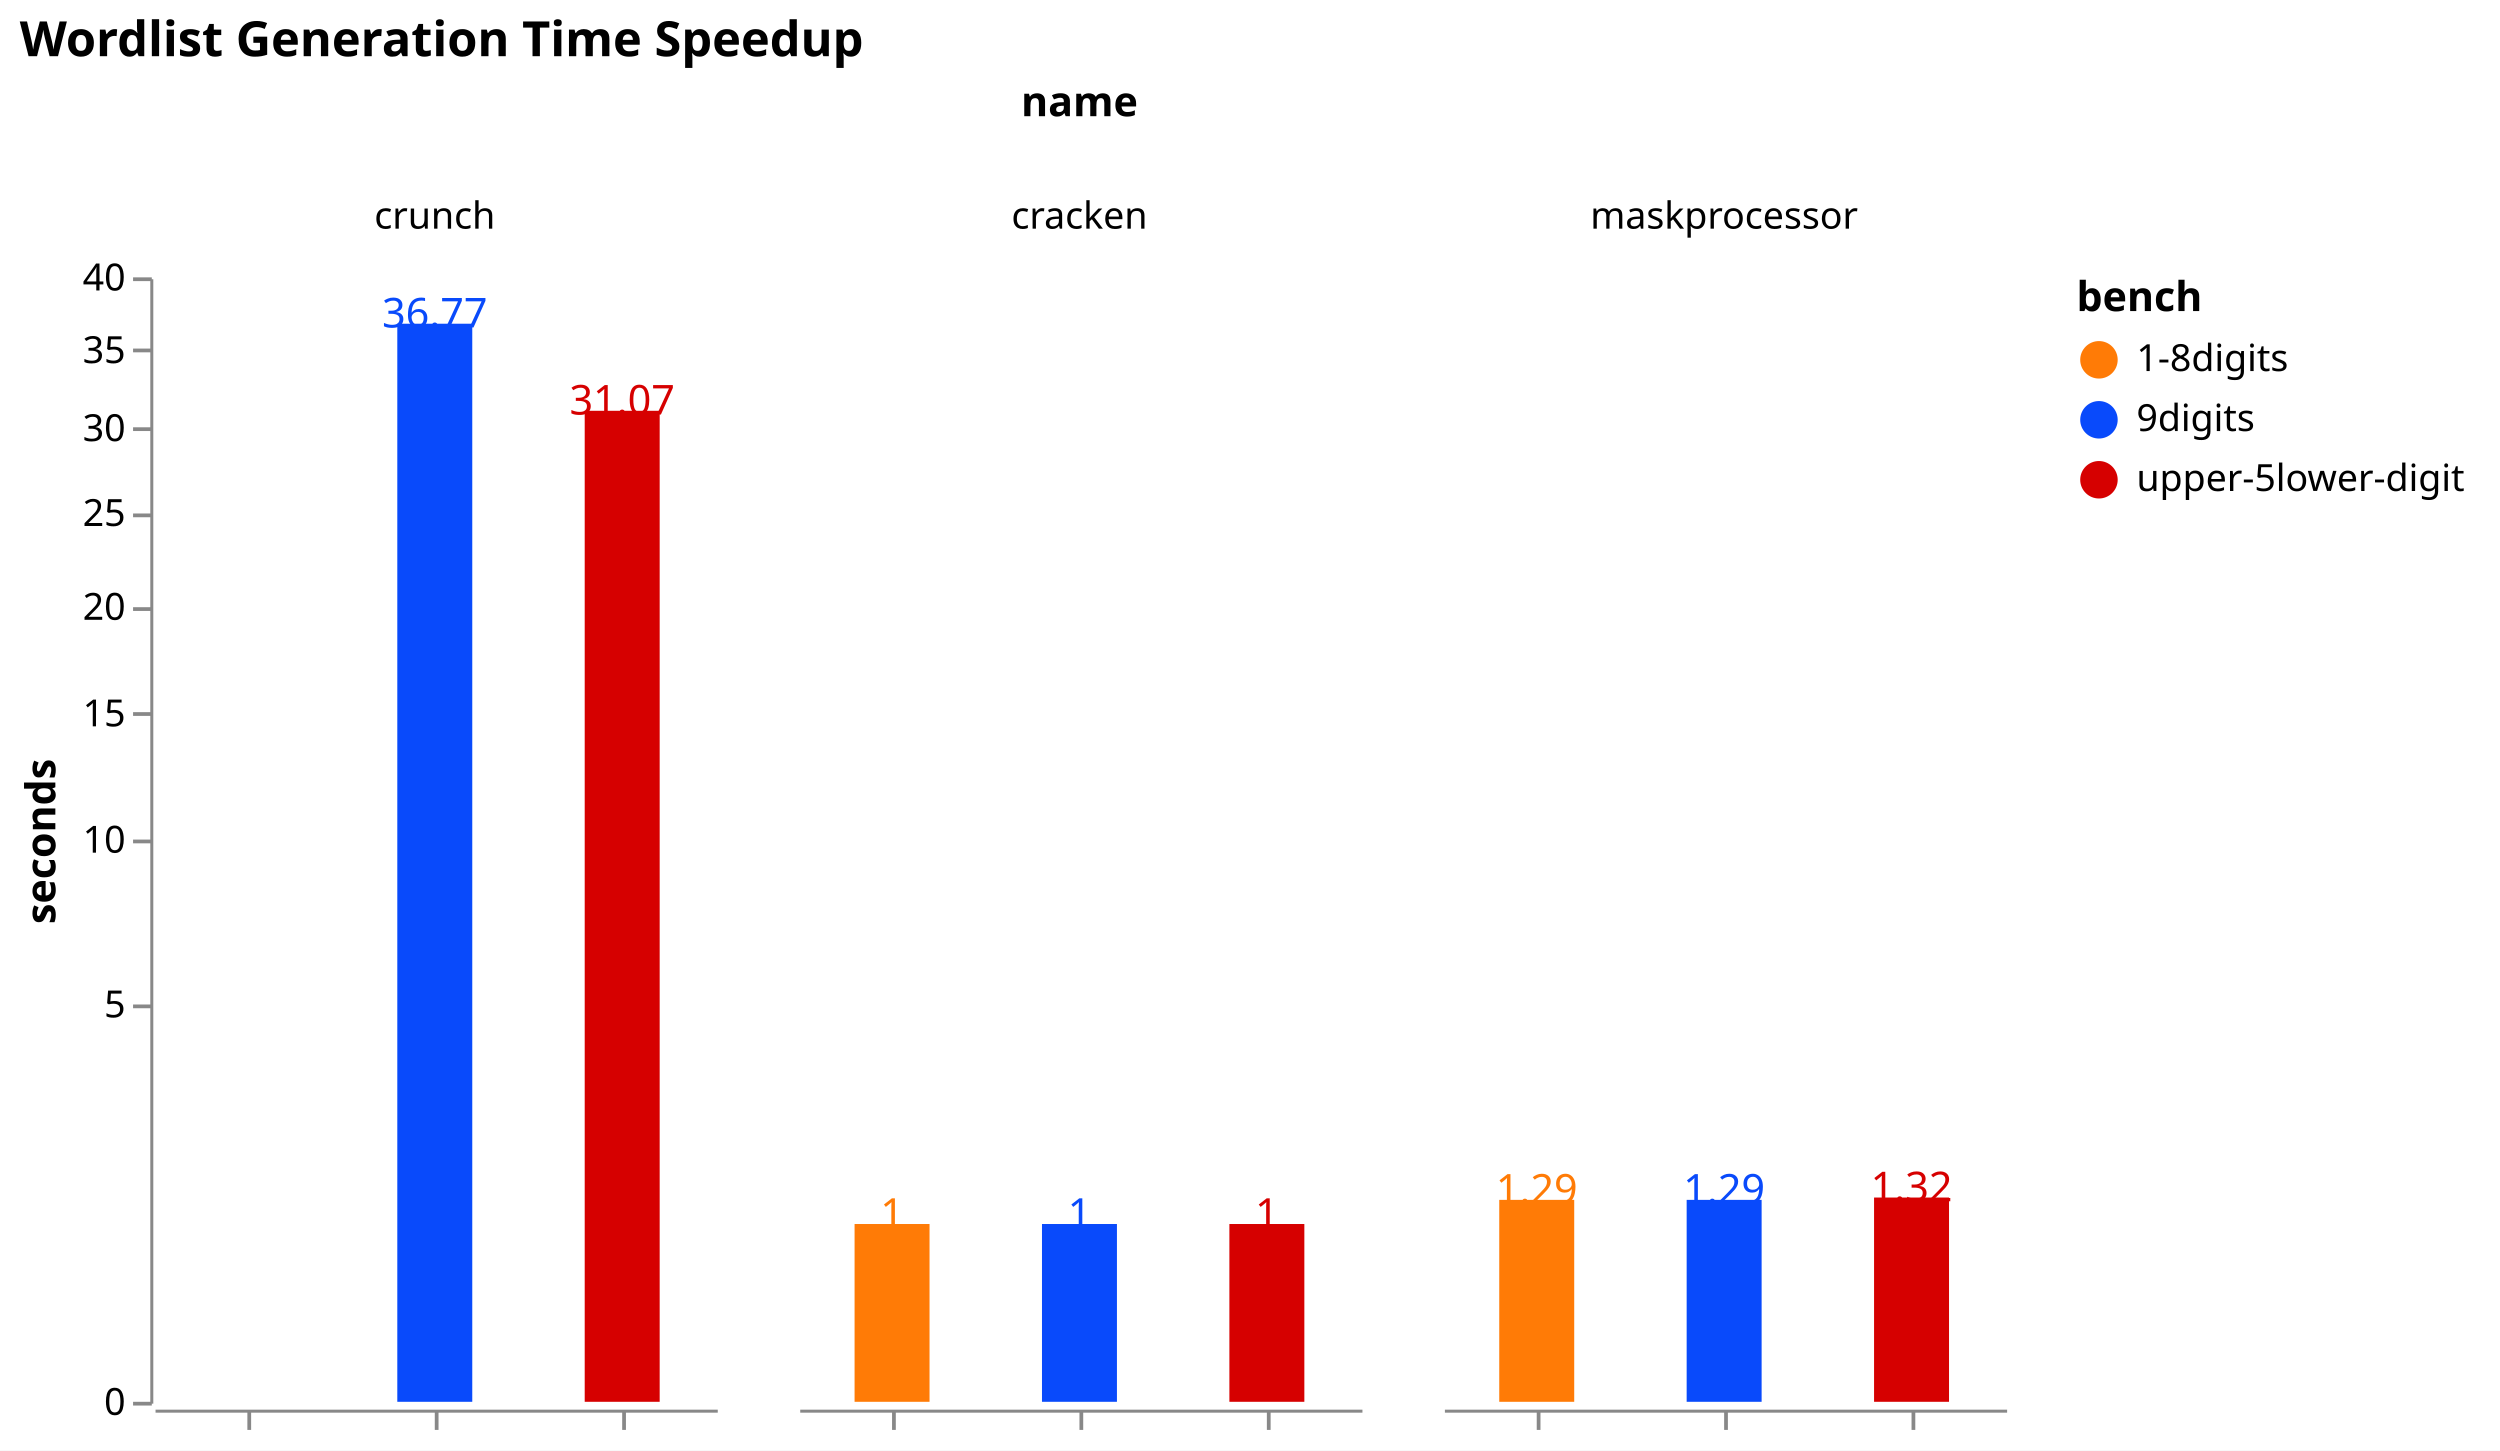
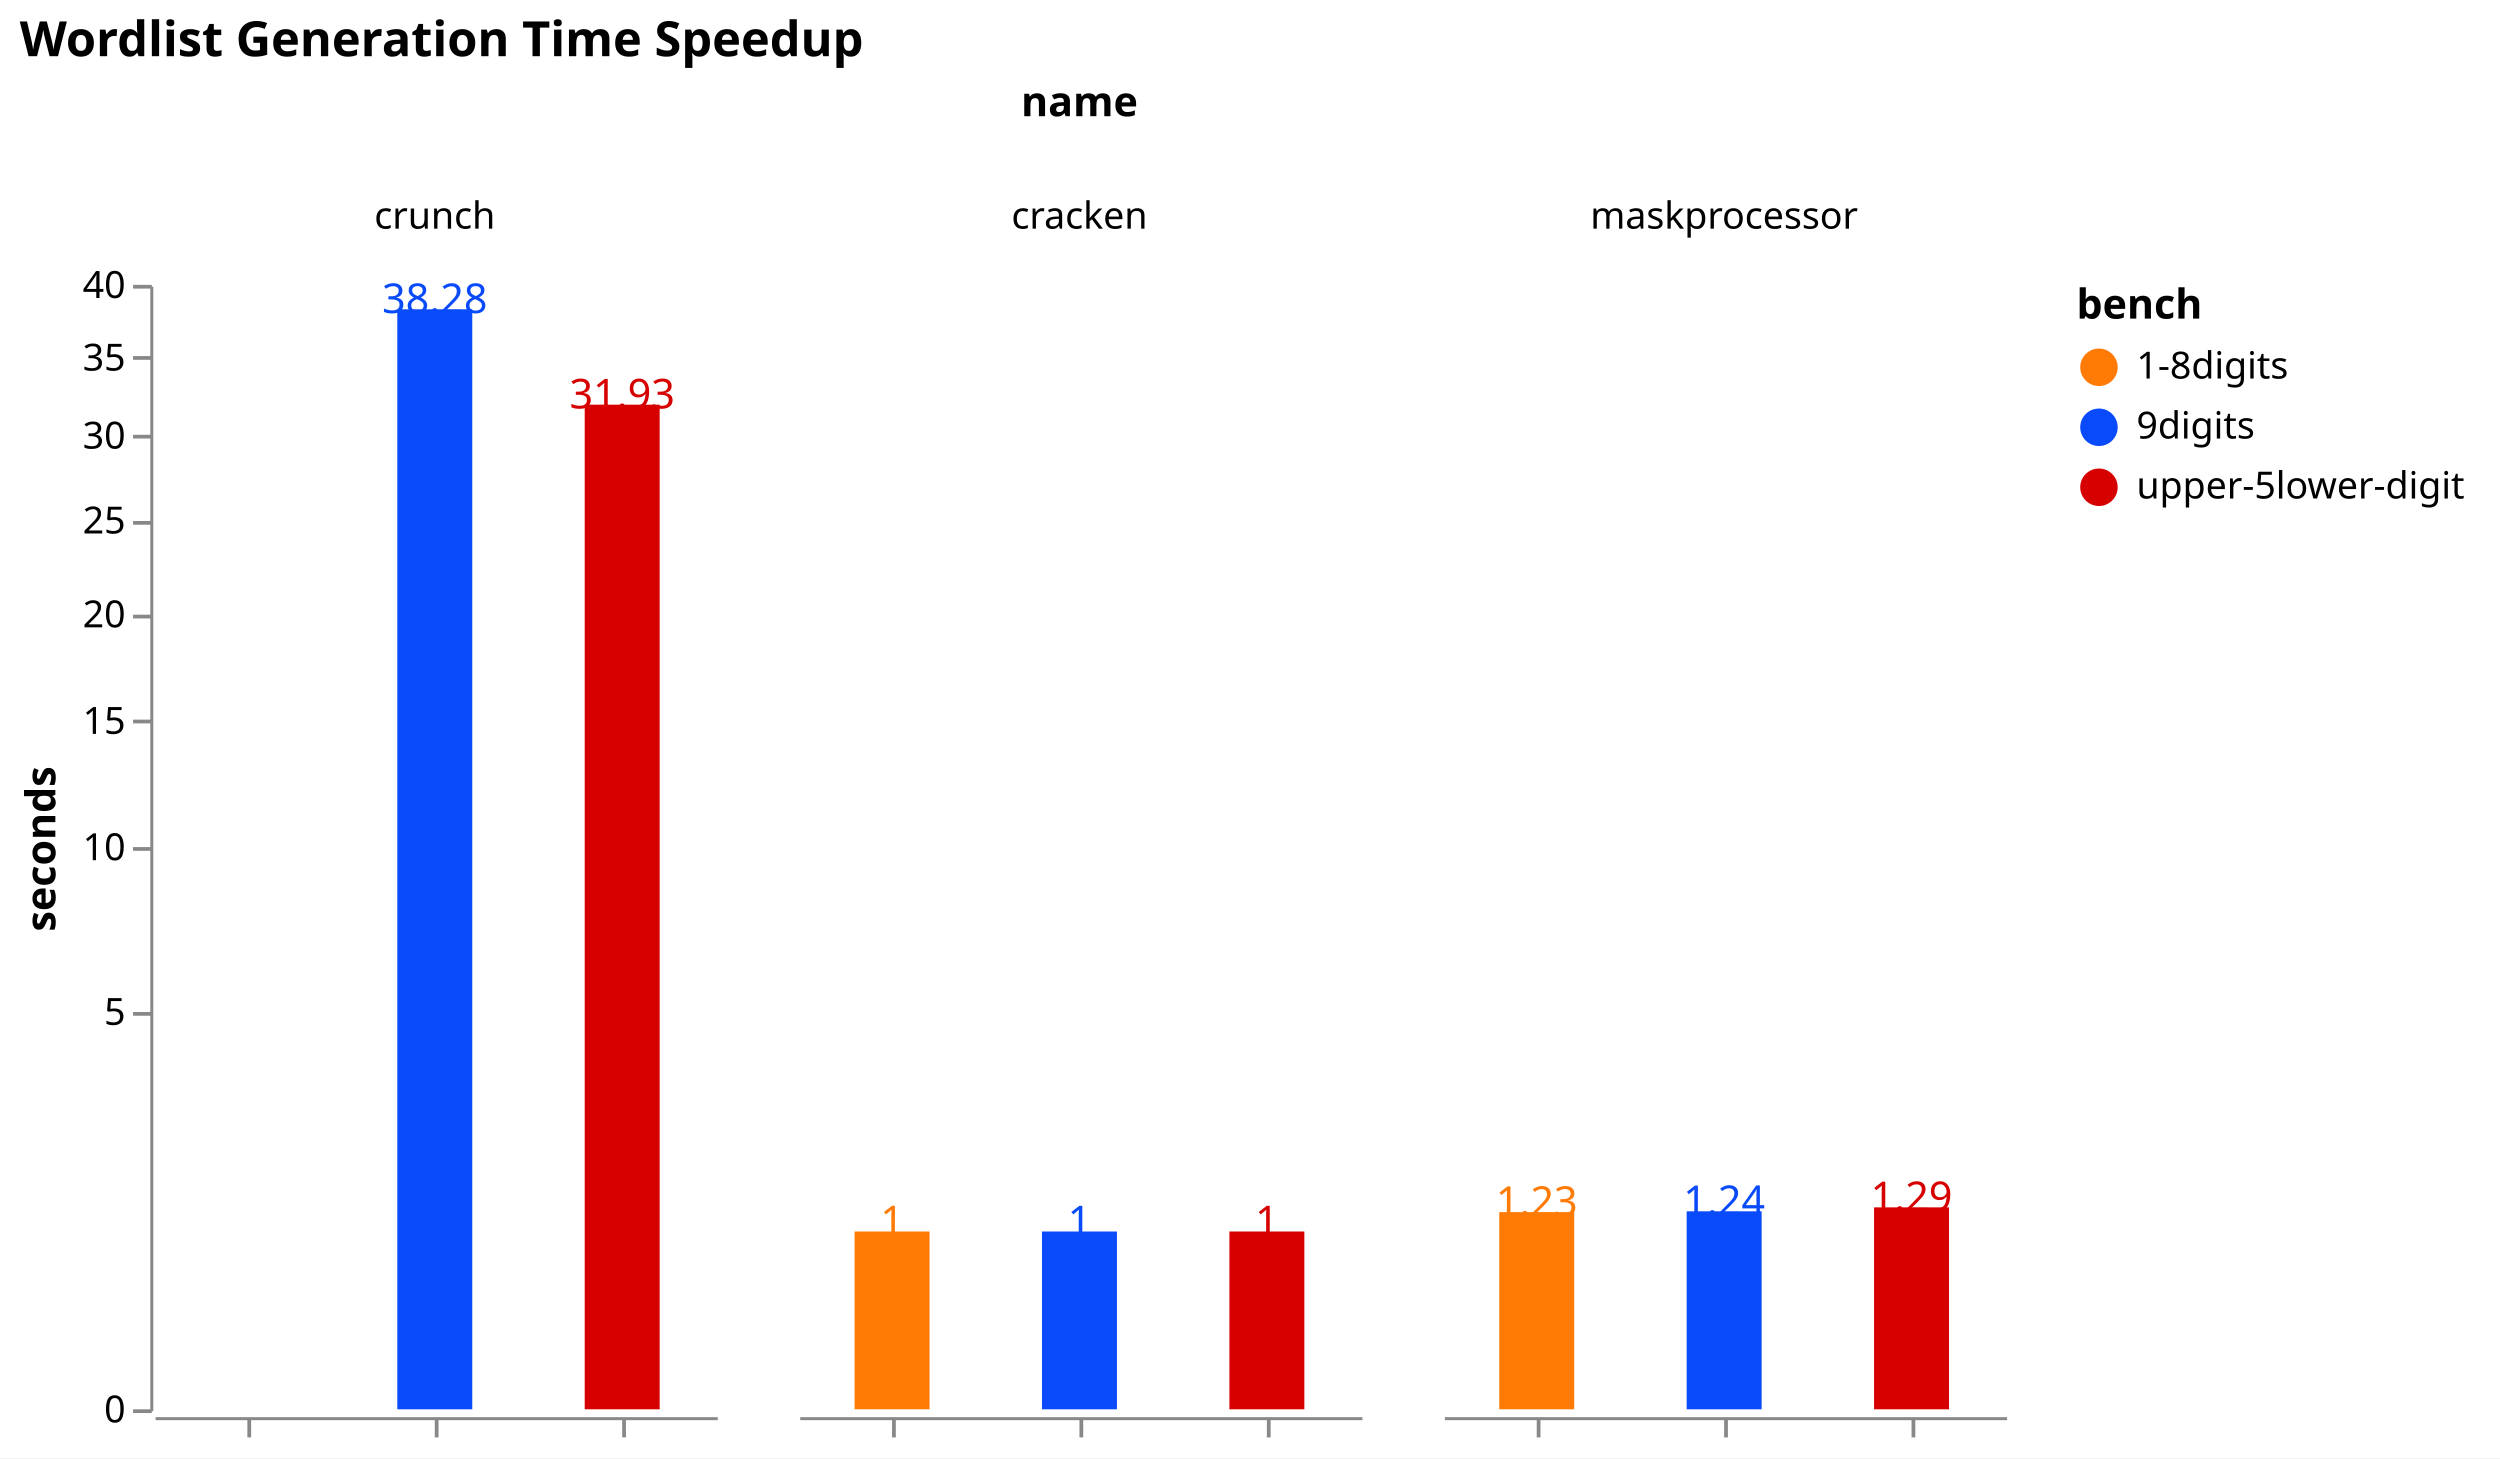
- <svg xmlns="http://www.w3.org/2000/svg" version="1.1" class="marks" width="667" height="387" viewBox="0 0 667 387">
-   <rect width="667" height="387" fill="white" />
-   <g fill="none" stroke-miterlimit="10" transform="translate(41,74)">
+ <svg xmlns="http://www.w3.org/2000/svg" version="1.1" class="marks" width="667" height="389" viewBox="0 0 667 389">
+   <rect width="667" height="389" fill="white" />
+   <g fill="none" stroke-miterlimit="10" transform="translate(41,76)">
    <g class="mark-group role-frame root" role="graphics-object" aria-roledescription="group mark container">
      <g transform="translate(0,0)">
        <path class="background" aria-hidden="true" d="M0,0h0v0h0Z" />
        <g>
          <g class="mark-group role-column-title column-title" role="graphics-object" aria-roledescription="group mark container">
-             <g transform="translate(247,-31)">
+             <g transform="translate(247,-33)">
              <path class="background" aria-hidden="true" d="M0,0h0v0h0Z" />
              <g>
                <g class="mark-group role-title">
                  <g transform="translate(0,-21)">
                    <path class="background" aria-hidden="true" d="M0,0h0v0h0Z" pointer-events="none" />
                    <g>
                      <g class="mark-text role-title-text" role="graphics-symbol" aria-roledescription="title" aria-label="Title text 'name'" pointer-events="none">
                        <text text-anchor="middle" transform="translate(0,9)" font-family="sans-serif" font-size="11px" font-weight="bold" fill="#000" opacity="1">name</text>
                      </g>
                    </g>
                    <path class="foreground" aria-hidden="true" d="" pointer-events="none" display="none" />
                  </g>
                </g>
              </g>
              <path class="foreground" aria-hidden="true" d="" display="none" />
            </g>
          </g>
          <g class="mark-group role-row-header row_header" role="graphics-object" aria-roledescription="group mark container">
            <g transform="translate(-1,0)">
              <path class="background" aria-hidden="true" d="M0,0h0v300h0Z" />
              <g>
                <g class="mark-group role-axis" role="graphics-symbol" aria-roledescription="axis" aria-label="Y-axis titled 'seconds' for a sqrt scale with values from 0 to 40">
                  <g transform="translate(0.5,0.5)">
                    <path class="background" aria-hidden="true" d="M0,0h0v0h0Z" pointer-events="none" />
                    <g>
                      <g class="mark-rule role-axis-tick" pointer-events="none">
                        <line transform="translate(0,300)" x2="-5" y2="0" stroke="#888" stroke-width="1" opacity="1" />
                        <line transform="translate(0,194)" x2="-5" y2="0" stroke="#888" stroke-width="1" opacity="1" />
                        <line transform="translate(0,150)" x2="-5" y2="0" stroke="#888" stroke-width="1" opacity="1" />
                        <line transform="translate(0,116)" x2="-5" y2="0" stroke="#888" stroke-width="1" opacity="1" />
                        <line transform="translate(0,88)" x2="-5" y2="0" stroke="#888" stroke-width="1" opacity="1" />
                        <line transform="translate(0,63)" x2="-5" y2="0" stroke="#888" stroke-width="1" opacity="1" />
                        <line transform="translate(0,40)" x2="-5" y2="0" stroke="#888" stroke-width="1" opacity="1" />
                        <line transform="translate(0,19)" x2="-5" y2="0" stroke="#888" stroke-width="1" opacity="1" />
                        <line transform="translate(0,0)" x2="-5" y2="0" stroke="#888" stroke-width="1" opacity="1" />
                      </g>
                      <g class="mark-text role-axis-label" pointer-events="none">
                        <text text-anchor="end" transform="translate(-7,303)" font-family="sans-serif" font-size="10px" fill="#000" opacity="1">0</text>
                        <text text-anchor="end" transform="translate(-7,196.934)" font-family="sans-serif" font-size="10px" fill="#000" opacity="1">5</text>
                        <text text-anchor="end" transform="translate(-7,153)" font-family="sans-serif" font-size="10px" fill="#000" opacity="1">10</text>
                        <text text-anchor="end" transform="translate(-7,119.2883)" font-family="sans-serif" font-size="10px" fill="#000" opacity="1">15</text>
                        <text text-anchor="end" transform="translate(-7,90.86797)" font-family="sans-serif" font-size="10px" fill="#000" opacity="1">20</text>
                        <text text-anchor="end" transform="translate(-7,65.82918)" font-family="sans-serif" font-size="10px" fill="#000" opacity="1">25</text>
                        <text text-anchor="end" transform="translate(-7,43.19238)" font-family="sans-serif" font-size="10px" fill="#000" opacity="1">30</text>
                        <text text-anchor="end" transform="translate(-7,22.3757)" font-family="sans-serif" font-size="10px" fill="#000" opacity="1">35</text>
                        <text text-anchor="end" transform="translate(-7,3)" font-family="sans-serif" font-size="10px" fill="#000" opacity="1">40</text>
                      </g>
                      <g class="mark-rule role-axis-domain" pointer-events="none">
                        <line transform="translate(0,300)" x2="0" y2="-300" stroke="#888" stroke-width="0.8" opacity="1" />
                      </g>
                      <g class="mark-text role-axis-title" pointer-events="none">
                        <text text-anchor="middle" transform="translate(-23.73333,150) rotate(-90) translate(0,-2)" font-family="sans-serif" font-size="11px" font-weight="bold" fill="#000" opacity="1">seconds</text>
                      </g>
                    </g>
                    <path class="foreground" aria-hidden="true" d="" pointer-events="none" display="none" />
                  </g>
                </g>
              </g>
              <path class="foreground" aria-hidden="true" d="" display="none" />
            </g>
          </g>
          <g class="mark-group role-column-header column_header" role="graphics-object" aria-roledescription="group mark container">
-             <g transform="translate(0,-1)">
+             <g transform="translate(0,-3)">
              <path class="background" aria-hidden="true" d="M0,0h150v0h-150Z" />
              <g>
                <g class="mark-group role-title">
                  <g transform="translate(75,-20)">
                    <path class="background" aria-hidden="true" d="M0,0h0v0h0Z" pointer-events="none" />
                    <g>
                      <g class="mark-text role-title-text" role="graphics-symbol" aria-roledescription="title" aria-label="Title text ' crunch'" pointer-events="none">
                        <text text-anchor="middle" transform="translate(0,8)" font-family="sans-serif" font-size="10px" fill="#000" opacity="1">crunch</text>
                      </g>
                    </g>
                    <path class="foreground" aria-hidden="true" d="" pointer-events="none" display="none" />
                  </g>
                </g>
              </g>
              <path class="foreground" aria-hidden="true" d="" display="none" />
            </g>
-             <g transform="translate(172,-1)">
+             <g transform="translate(172,-3)">
              <path class="background" aria-hidden="true" d="M0,0h150v0h-150Z" />
              <g>
                <g class="mark-group role-title">
                  <g transform="translate(75,-20)">
                    <path class="background" aria-hidden="true" d="M0,0h0v0h0Z" pointer-events="none" />
                    <g>
                      <g class="mark-text role-title-text" role="graphics-symbol" aria-roledescription="title" aria-label="Title text 'cracken'" pointer-events="none">
                        <text text-anchor="middle" transform="translate(0,8)" font-family="sans-serif" font-size="10px" fill="#000" opacity="1">cracken</text>
                      </g>
                    </g>
                    <path class="foreground" aria-hidden="true" d="" pointer-events="none" display="none" />
                  </g>
                </g>
              </g>
              <path class="foreground" aria-hidden="true" d="" display="none" />
            </g>
-             <g transform="translate(344,-1)">
+             <g transform="translate(344,-3)">
              <path class="background" aria-hidden="true" d="M0,0h150v0h-150Z" />
              <g>
                <g class="mark-group role-title">
                  <g transform="translate(75,-20)">
                    <path class="background" aria-hidden="true" d="M0,0h0v0h0Z" pointer-events="none" />
                    <g>
                      <g class="mark-text role-title-text" role="graphics-symbol" aria-roledescription="title" aria-label="Title text 'maskprocessor'" pointer-events="none">
                        <text text-anchor="middle" transform="translate(0,8)" font-family="sans-serif" font-size="10px" fill="#000" opacity="1">maskprocessor</text>
                      </g>
                    </g>
                    <path class="foreground" aria-hidden="true" d="" pointer-events="none" display="none" />
                  </g>
                </g>
              </g>
              <path class="foreground" aria-hidden="true" d="" display="none" />
            </g>
          </g>
          <g class="mark-group role-column-footer column_footer" role="graphics-object" aria-roledescription="group mark container">
            <g transform="translate(0,302)">
              <path class="background" aria-hidden="true" d="M0,0h150v0h-150Z" />
              <g>
                <g class="mark-group role-axis" role="graphics-symbol" aria-roledescription="axis" aria-label="X-axis for a discrete scale with 3 values: 1-8digits, 9digits, upper-5lower-digit">
                  <g transform="translate(0.5,0.5)">
                    <path class="background" aria-hidden="true" d="M0,0h0v0h0Z" pointer-events="none" />
                    <g>
                      <g class="mark-rule role-axis-tick" pointer-events="none">
                        <line transform="translate(25,0)" x2="0" y2="5" stroke="#888" stroke-width="1" opacity="1" />
                        <line transform="translate(75,0)" x2="0" y2="5" stroke="#888" stroke-width="1" opacity="1" />
                        <line transform="translate(125,0)" x2="0" y2="5" stroke="#888" stroke-width="1" opacity="1" />
                      </g>
                      <g class="mark-rule role-axis-domain" pointer-events="none">
                        <line transform="translate(0,0)" x2="150" y2="0" stroke="#888" stroke-width="0.8" opacity="1" />
                      </g>
                    </g>
                    <path class="foreground" aria-hidden="true" d="" pointer-events="none" display="none" />
                  </g>
                </g>
              </g>
              <path class="foreground" aria-hidden="true" d="" display="none" />
            </g>
            <g transform="translate(172,302)">
              <path class="background" aria-hidden="true" d="M0,0h150v0h-150Z" />
              <g>
                <g class="mark-group role-axis" role="graphics-symbol" aria-roledescription="axis" aria-label="X-axis for a discrete scale with 3 values: 1-8digits, 9digits, upper-5lower-digit">
                  <g transform="translate(0.5,0.5)">
                    <path class="background" aria-hidden="true" d="M0,0h0v0h0Z" pointer-events="none" />
                    <g>
                      <g class="mark-rule role-axis-tick" pointer-events="none">
                        <line transform="translate(25,0)" x2="0" y2="5" stroke="#888" stroke-width="1" opacity="1" />
                        <line transform="translate(75,0)" x2="0" y2="5" stroke="#888" stroke-width="1" opacity="1" />
                        <line transform="translate(125,0)" x2="0" y2="5" stroke="#888" stroke-width="1" opacity="1" />
                      </g>
                      <g class="mark-rule role-axis-domain" pointer-events="none">
                        <line transform="translate(0,0)" x2="150" y2="0" stroke="#888" stroke-width="0.8" opacity="1" />
                      </g>
                    </g>
                    <path class="foreground" aria-hidden="true" d="" pointer-events="none" display="none" />
                  </g>
                </g>
              </g>
              <path class="foreground" aria-hidden="true" d="" display="none" />
            </g>
            <g transform="translate(344,302)">
              <path class="background" aria-hidden="true" d="M0,0h150v0h-150Z" />
              <g>
                <g class="mark-group role-axis" role="graphics-symbol" aria-roledescription="axis" aria-label="X-axis for a discrete scale with 3 values: 1-8digits, 9digits, upper-5lower-digit">
                  <g transform="translate(0.5,0.5)">
                    <path class="background" aria-hidden="true" d="M0,0h0v0h0Z" pointer-events="none" />
                    <g>
                      <g class="mark-rule role-axis-tick" pointer-events="none">
                        <line transform="translate(25,0)" x2="0" y2="5" stroke="#888" stroke-width="1" opacity="1" />
                        <line transform="translate(75,0)" x2="0" y2="5" stroke="#888" stroke-width="1" opacity="1" />
                        <line transform="translate(125,0)" x2="0" y2="5" stroke="#888" stroke-width="1" opacity="1" />
                      </g>
                      <g class="mark-rule role-axis-domain" pointer-events="none">
                        <line transform="translate(0,0)" x2="150" y2="0" stroke="#888" stroke-width="0.8" opacity="1" />
                      </g>
                    </g>
                    <path class="foreground" aria-hidden="true" d="" pointer-events="none" display="none" />
                  </g>
                </g>
              </g>
              <path class="foreground" aria-hidden="true" d="" display="none" />
            </g>
          </g>
          <g class="mark-group role-scope cell" role="graphics-object" aria-roledescription="group mark container">
            <g transform="translate(0,0)">
              <path class="background" aria-hidden="true" d="M0.5,0.5h150v300h-150Z" />
              <g>
                <g class="mark-rect role-mark child_layer_0_marks" role="graphics-symbol" aria-roledescription="rect mark container">
-                   <path d="M65,12.367h20v287.633h-20Z" fill="#094AFB" />
-                   <path d="M115,35.6h20v264.4h-20Z" fill="#D60000" />
+                   <path d="M65,6.521h20v293.479h-20Z" fill="#094AFB" />
+                   <path d="M115,31.965h20v268.035h-20Z" fill="#D60000" />
                </g>
                <g class="mark-text role-mark child_layer_1_marks" role="graphics-object" aria-roledescription="text mark container">
-                   <text text-anchor="middle" transform="translate(75,13.36742)" font-family="sans-serif" font-size="11px" fill="#094AFB">36.77</text>
-                   <text text-anchor="middle" transform="translate(125,36.59974)" font-family="sans-serif" font-size="11px" fill="#D60000">31.07</text>
+                   <text text-anchor="middle" transform="translate(75,7.52087)" font-family="sans-serif" font-size="11px" fill="#094AFB">38.28</text>
+                   <text text-anchor="middle" transform="translate(125,32.96549)" font-family="sans-serif" font-size="11px" fill="#D60000">31.93</text>
                </g>
              </g>
              <path class="foreground" aria-hidden="true" d="" display="none" />
            </g>
            <g transform="translate(172,0)">
              <path class="background" aria-hidden="true" d="M0.5,0.5h150v300h-150Z" />
              <g>
                <g class="mark-rect role-mark child_layer_0_marks" role="graphics-symbol" aria-roledescription="rect mark container">
                  <path d="M15,252.566h20v47.434h-20Z" fill="#FF7B06" />
                  <path d="M65,252.566h20v47.434h-20Z" fill="#094AFB" />
                  <path d="M115,252.566h20v47.434h-20Z" fill="#D60000" />
                </g>
                <g class="mark-text role-mark child_layer_1_marks" role="graphics-object" aria-roledescription="text mark container">
                  <text text-anchor="middle" transform="translate(25,253.5658)" font-family="sans-serif" font-size="11px" fill="#FF7B06">1</text>
                  <text text-anchor="middle" transform="translate(75,253.5658)" font-family="sans-serif" font-size="11px" fill="#094AFB">1</text>
                  <text text-anchor="middle" transform="translate(125,253.5658)" font-family="sans-serif" font-size="11px" fill="#D60000">1</text>
                </g>
              </g>
              <path class="foreground" aria-hidden="true" d="" display="none" />
            </g>
            <g transform="translate(344,0)">
              <path class="background" aria-hidden="true" d="M0.5,0.5h150v300h-150Z" />
              <g>
                <g class="mark-rect role-mark child_layer_0_marks" role="graphics-symbol" aria-roledescription="rect mark container">
-                   <path d="M15,246.125h20v53.875h-20Z" fill="#FF7B06" />
-                   <path d="M65,246.125h20v53.875h-20Z" fill="#094AFB" />
-                   <path d="M115,245.502h20v54.498h-20Z" fill="#D60000" />
+                   <path d="M15,247.393h20v52.607h-20Z" fill="#FF7B06" />
+                   <path d="M65,247.18h20v52.82h-20Z" fill="#094AFB" />
+                   <path d="M115,246.125h20v53.875h-20Z" fill="#D60000" />
                </g>
                <g class="mark-text role-mark child_layer_1_marks" role="graphics-object" aria-roledescription="text mark container">
-                   <text text-anchor="middle" transform="translate(25,247.1251)" font-family="sans-serif" font-size="11px" fill="#FF7B06">1.29</text>
-                   <text text-anchor="middle" transform="translate(75,247.1251)" font-family="sans-serif" font-size="11px" fill="#094AFB">1.29</text>
-                   <text text-anchor="middle" transform="translate(125,246.5023)" font-family="sans-serif" font-size="11px" fill="#D60000">1.32</text>
+                   <text text-anchor="middle" transform="translate(25,248.393)" font-family="sans-serif" font-size="11px" fill="#FF7B06">1.23</text>
+                   <text text-anchor="middle" transform="translate(75,248.1795)" font-family="sans-serif" font-size="11px" fill="#094AFB">1.24</text>
+                   <text text-anchor="middle" transform="translate(125,247.1251)" font-family="sans-serif" font-size="11px" fill="#D60000">1.29</text>
                </g>
              </g>
              <path class="foreground" aria-hidden="true" d="" display="none" />
            </g>
          </g>
          <g class="mark-group role-legend" role="graphics-symbol" aria-roledescription="legend" aria-label="Symbol legend titled 'bench' for fill color with 3 values: 1-8digits, 9digits, upper-5lower-digit">
            <g transform="translate(513,0)">
              <path class="background" aria-hidden="true" d="M0,0h108v61h-108Z" pointer-events="none" />
              <g>
                <g class="mark-group role-legend-entry">
                  <g transform="translate(0,16)">
                    <path class="background" aria-hidden="true" d="M0,0h0v0h0Z" pointer-events="none" />
                    <g>
                      <g class="mark-group role-scope" role="graphics-object" aria-roledescription="group mark container">
                        <g transform="translate(0,0)">
                          <path class="background" aria-hidden="true" d="M0,0h107.133v12.5h-107.133Z" pointer-events="none" opacity="1" />
                          <g>
                            <g class="mark-symbol role-legend-symbol" pointer-events="none">
                              <path transform="translate(6,6)" d="M5,0A5,5,0,1,1,-5,0A5,5,0,1,1,5,0" fill="#FF7B06" stroke-width="1.5" opacity="1" />
                            </g>
                            <g class="mark-text role-legend-label" pointer-events="none">
                              <text text-anchor="start" transform="translate(16,9)" font-family="sans-serif" font-size="10px" fill="#000" opacity="1">1-8digits</text>
                            </g>
                          </g>
                          <path class="foreground" aria-hidden="true" d="" pointer-events="none" display="none" />
                        </g>
                        <g transform="translate(0,16)">
                          <path class="background" aria-hidden="true" d="M0,0h107.133v12.5h-107.133Z" pointer-events="none" opacity="1" />
                          <g>
                            <g class="mark-symbol role-legend-symbol" pointer-events="none">
                              <path transform="translate(6,6)" d="M5,0A5,5,0,1,1,-5,0A5,5,0,1,1,5,0" fill="#094AFB" stroke-width="1.5" opacity="1" />
                            </g>
                            <g class="mark-text role-legend-label" pointer-events="none">
                              <text text-anchor="start" transform="translate(16,9)" font-family="sans-serif" font-size="10px" fill="#000" opacity="1">9digits</text>
                            </g>
                          </g>
                          <path class="foreground" aria-hidden="true" d="" pointer-events="none" display="none" />
                        </g>
                        <g transform="translate(0,32)">
                          <path class="background" aria-hidden="true" d="M0,0h107.133v12.5h-107.133Z" pointer-events="none" opacity="1" />
                          <g>
                            <g class="mark-symbol role-legend-symbol" pointer-events="none">
                              <path transform="translate(6,6)" d="M5,0A5,5,0,1,1,-5,0A5,5,0,1,1,5,0" fill="#D60000" stroke-width="1.5" opacity="1" />
                            </g>
                            <g class="mark-text role-legend-label" pointer-events="none">
                              <text text-anchor="start" transform="translate(16,9)" font-family="sans-serif" font-size="10px" fill="#000" opacity="1">upper-5lower-digit</text>
                            </g>
                          </g>
                          <path class="foreground" aria-hidden="true" d="" pointer-events="none" display="none" />
                        </g>
                      </g>
                    </g>
                    <path class="foreground" aria-hidden="true" d="" pointer-events="none" display="none" />
                  </g>
                </g>
                <g class="mark-text role-legend-title" pointer-events="none">
                  <text text-anchor="start" transform="translate(0,9)" font-family="sans-serif" font-size="11px" font-weight="bold" fill="#000" opacity="1">bench</text>
                </g>
              </g>
              <path class="foreground" aria-hidden="true" d="" pointer-events="none" display="none" />
            </g>
          </g>
          <g class="mark-group role-title">
-             <g transform="translate(-35.73333,-69)">
+             <g transform="translate(-35.73333,-71)">
              <path class="background" aria-hidden="true" d="M0,0h0v0h0Z" pointer-events="none" />
              <g>
                <g class="mark-text role-title-text" role="graphics-symbol" aria-roledescription="title" aria-label="Title text 'Wordlist Generation Time Speedup'" pointer-events="none">
                  <text text-anchor="start" transform="translate(0,10)" font-family="sans-serif" font-size="13px" font-weight="bold" fill="#000" opacity="1">Wordlist Generation Time Speedup</text>
                </g>
              </g>
              <path class="foreground" aria-hidden="true" d="" pointer-events="none" display="none" />
            </g>
          </g>
        </g>
        <path class="foreground" aria-hidden="true" d="" display="none" />
      </g>
    </g>
  </g>
</svg>
